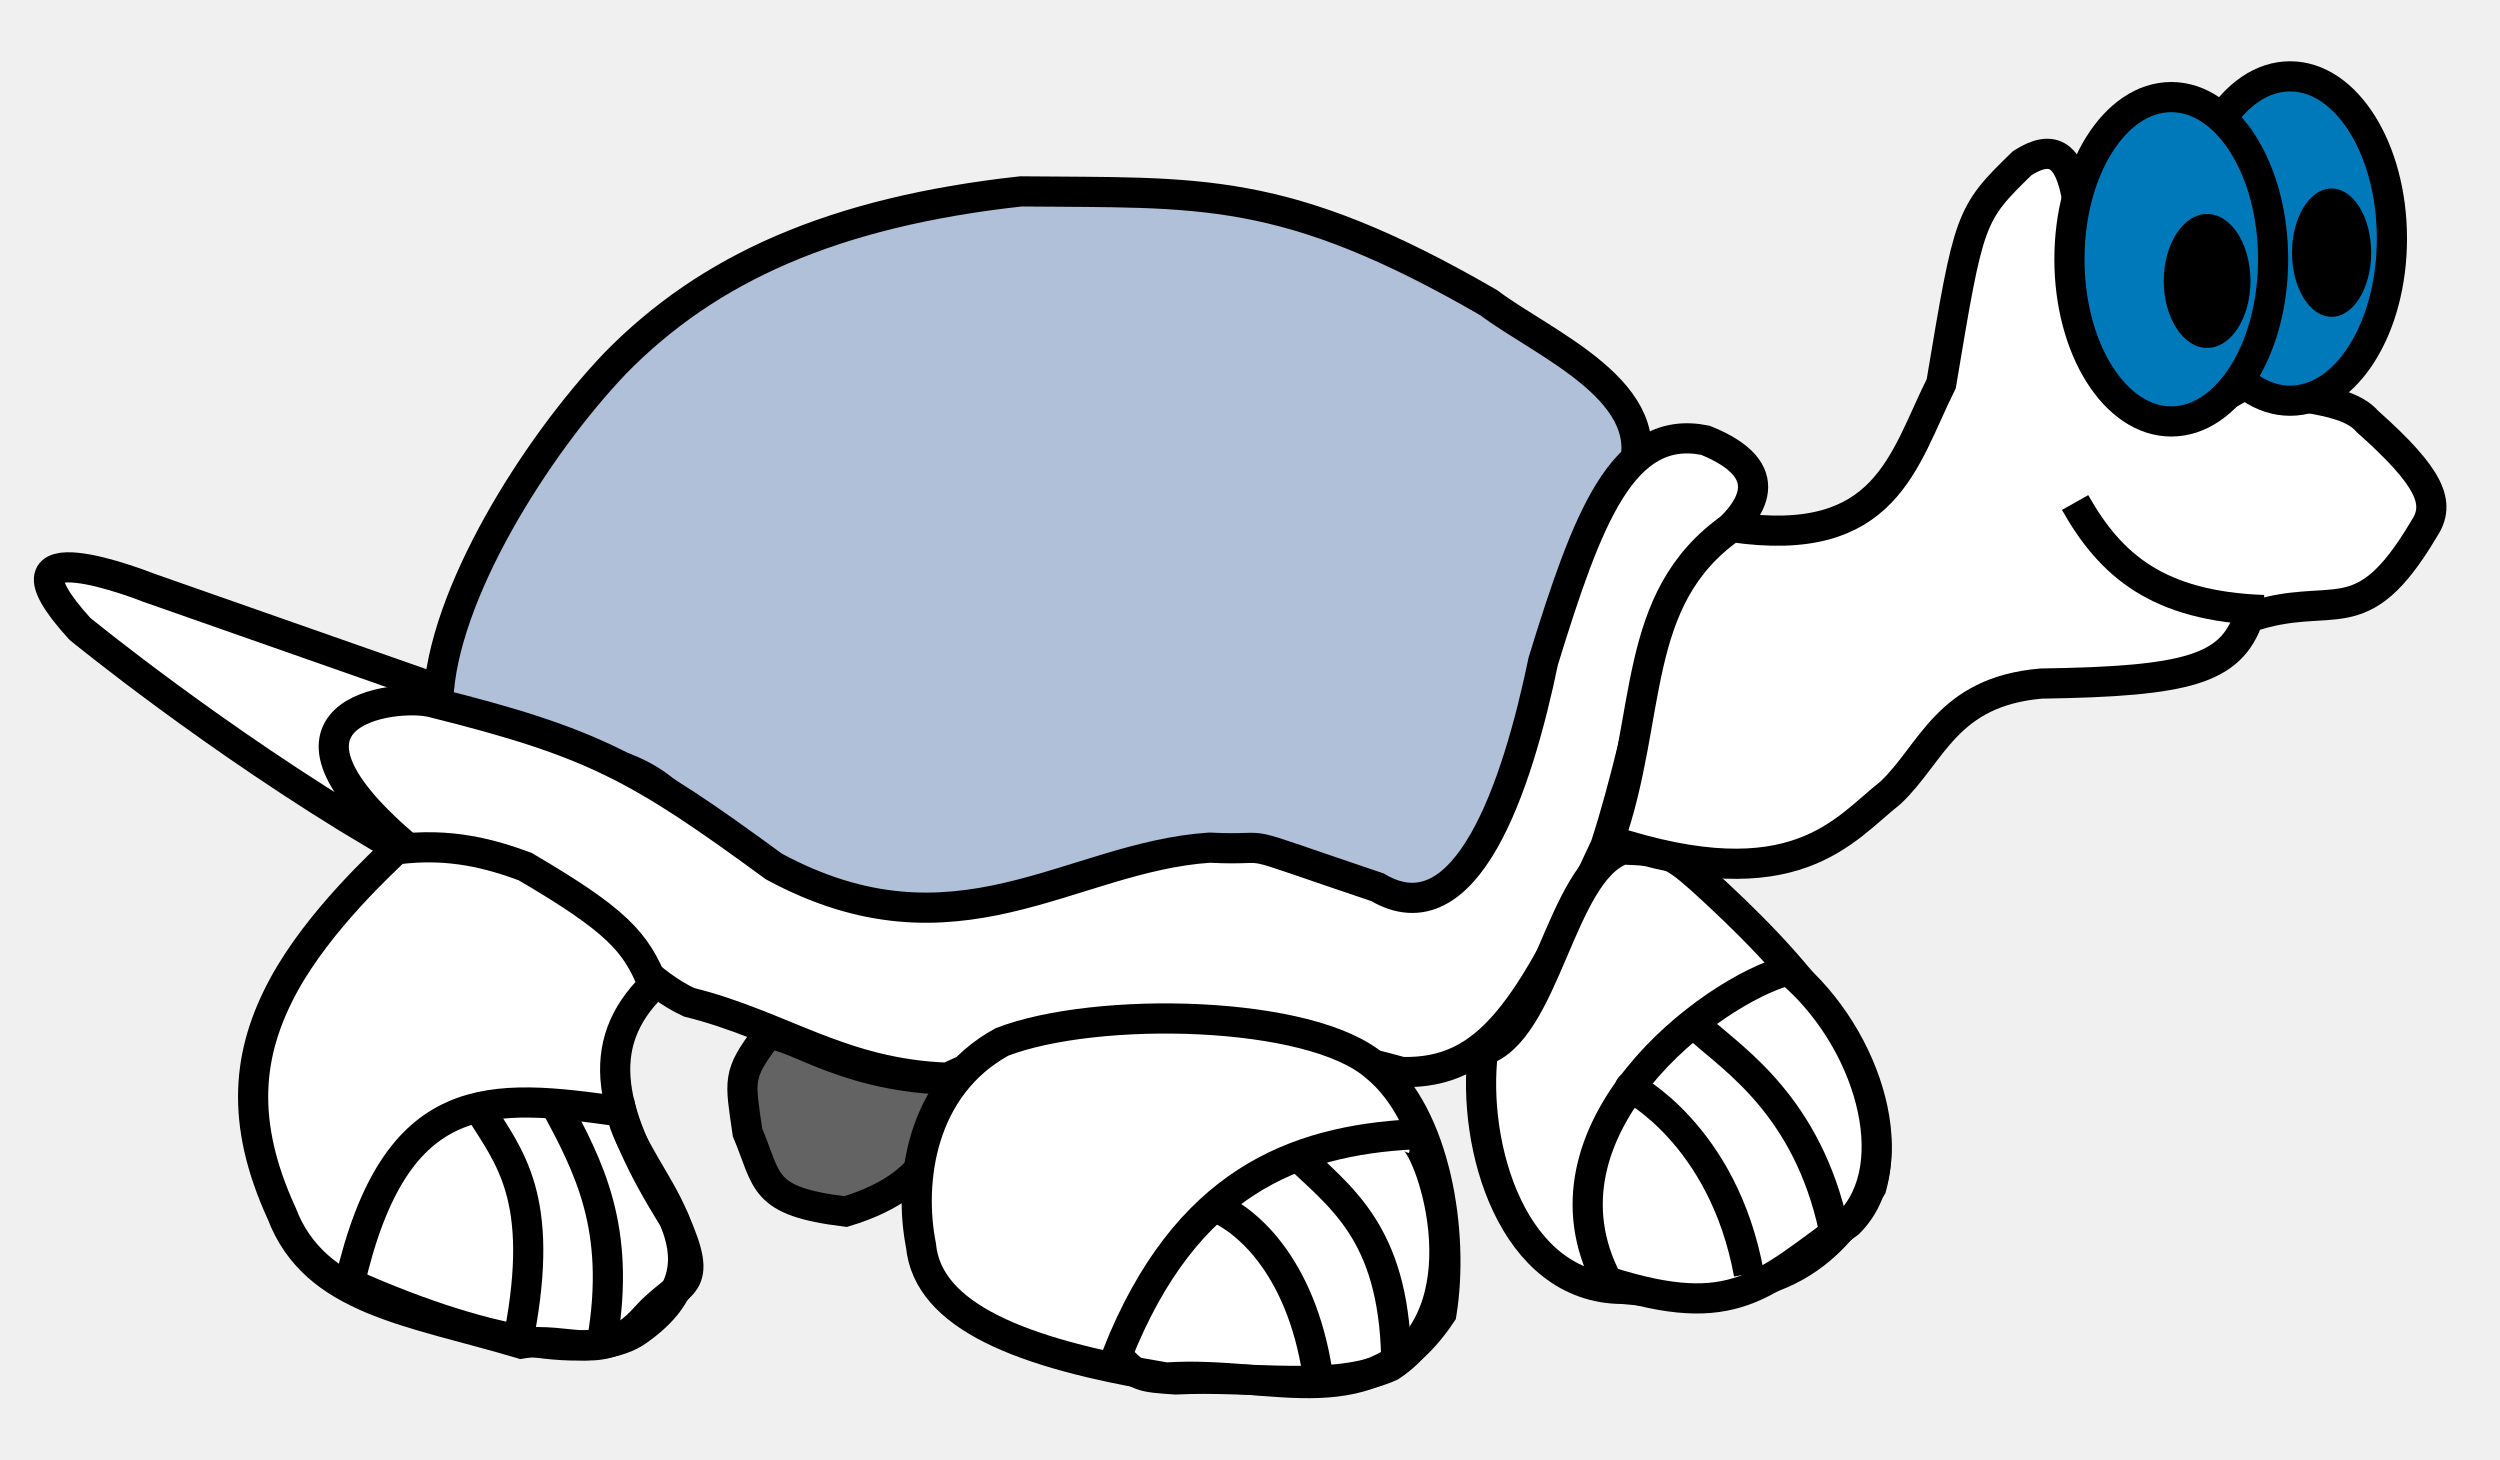
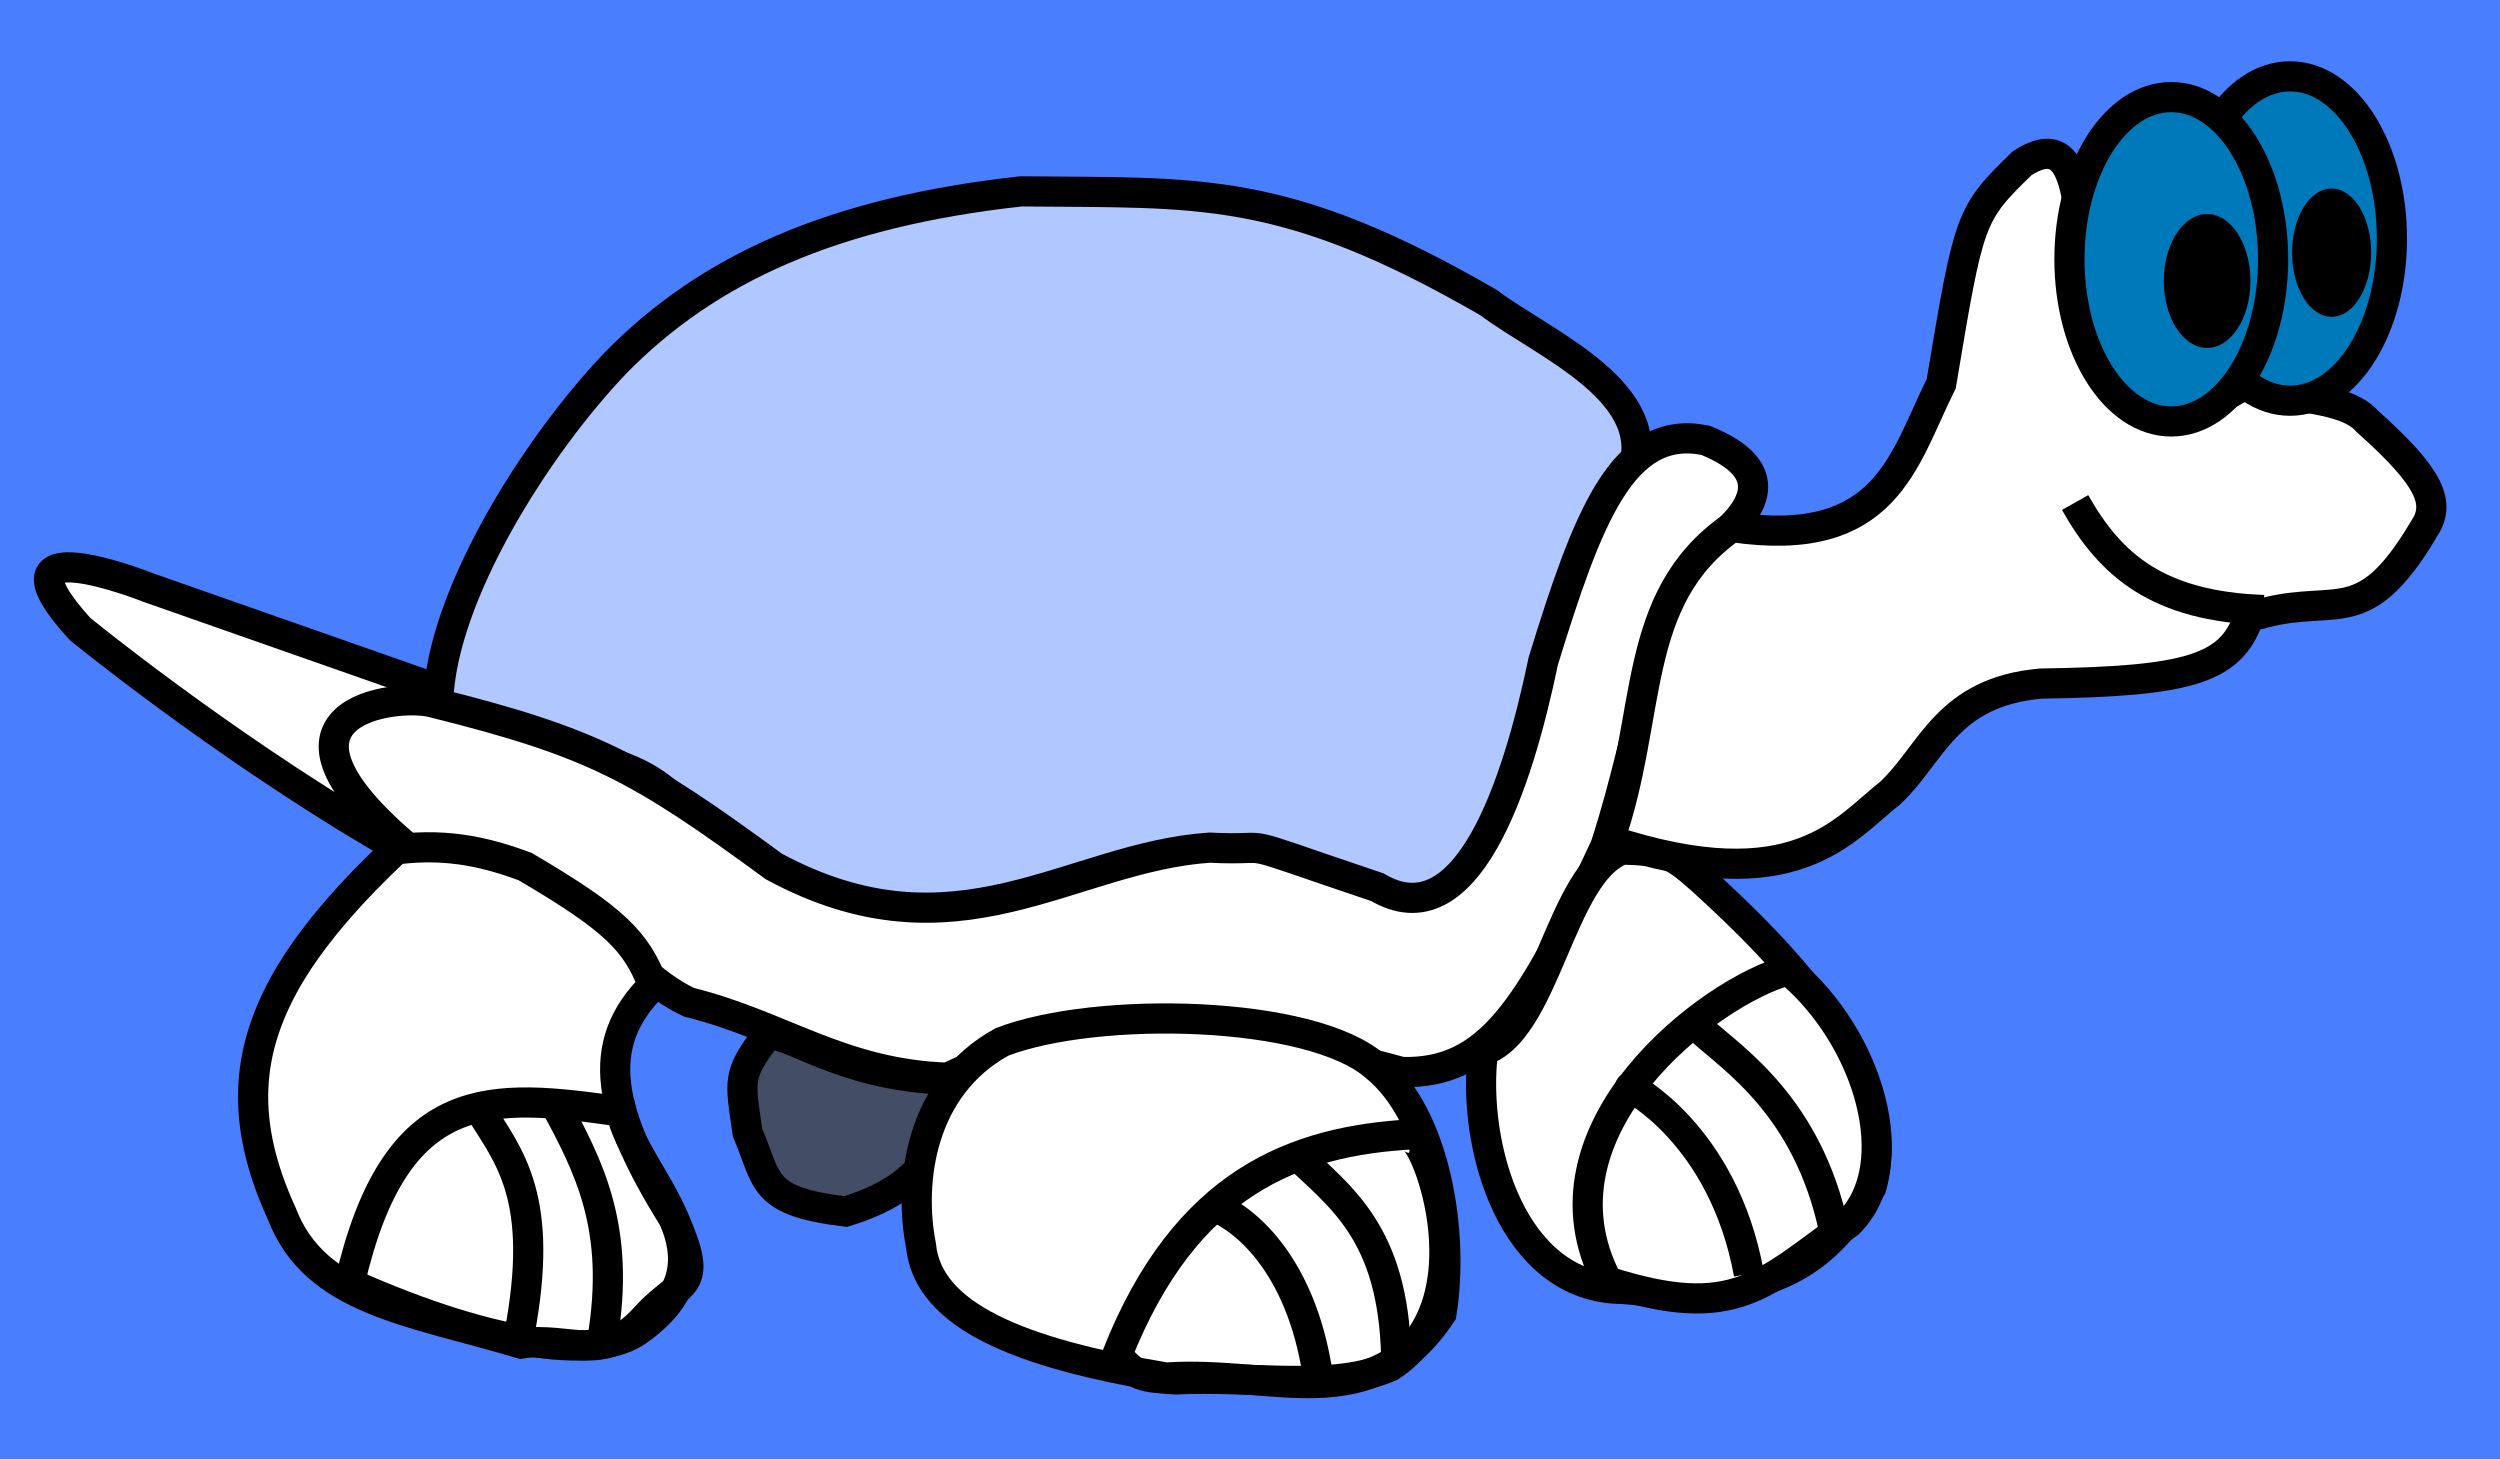
<svg xmlns="http://www.w3.org/2000/svg" height="48.359" width="82.856" id="svg1340" version="1.0">
  <defs id="defs1343" />
-   <rect y="0" x="0" height="48.359" width="82.856" id="rect11978" style="fill:none;fill-opacity:0" />
+   <rect y="0" x="0" height="48.359" width="82.856" id="rect11978" style="fill:#497fff;fill-opacity:1" />
  <path id="path3580" d="M 12.524,27.718 L 12.524,27.718 C 7.149,24.53 2.649,20.843 2.649,20.843 C -0.601,17.28 4.899,19.468 4.899,19.468 L 14.337,22.78 L 14.212,23.655 L 11.462,24.843 L 12.524,27.718 z " style="fill:#ffffff;fill-opacity:1;fill-rule:evenodd;stroke:#000000;stroke-width:1px;stroke-linecap:butt;stroke-linejoin:miter;stroke-opacity:1" />
-   <path id="path3584" d="M 20.399,12.03 C 23.462,8.905 27.587,7.03 33.837,6.343 C 39.774,6.405 42.524,6.093 49.337,10.03 C 51.149,11.405 55.212,13.03 54.024,15.843 C 52.149,19.53 52.087,19.28 51.149,22.655 C 50.212,26.03 50.962,25.718 49.837,27.28 C 47.837,29.405 49.274,29.28 46.712,30.405 C 42.774,28.78 43.524,29.093 41.337,28.78 C 37.587,28.468 37.587,28.343 32.899,30.593 C 29.774,31.093 32.212,31.343 29.024,30.968 C 21.399,27.218 23.399,26.03 19.524,25.093 C 15.649,24.155 14.899,24.968 14.524,23.218 C 14.649,19.718 17.774,14.78 20.399,12.03 z " style="fill:#809CC8;fill-opacity:0.567;fill-rule:evenodd;stroke:#000000;stroke-width:1px;stroke-linecap:butt;stroke-linejoin:miter;stroke-opacity:1" />
+   <path id="path3584" d="M 20.399,12.03 C 23.462,8.905 27.587,7.03 33.837,6.343 C 39.774,6.405 42.524,6.093 49.337,10.03 C 51.149,11.405 55.212,13.03 54.024,15.843 C 52.149,19.53 52.087,19.28 51.149,22.655 C 50.212,26.03 50.962,25.718 49.837,27.28 C 47.837,29.405 49.274,29.28 46.712,30.405 C 42.774,28.78 43.524,29.093 41.337,28.78 C 37.587,28.468 37.587,28.343 32.899,30.593 C 29.774,31.093 32.212,31.343 29.024,30.968 C 21.399,27.218 23.399,26.03 19.524,25.093 C 15.649,24.155 14.899,24.968 14.524,23.218 C 14.649,19.718 17.774,14.78 20.399,12.03 z " style="fill:#ffffff;fill-opacity:0.567;fill-rule:evenodd;stroke:#000000;stroke-width:1px;stroke-linecap:butt;stroke-linejoin:miter;stroke-opacity:1" />
  <path id="path3590" d="M 13.649,28.218 C 18.947,28.406 20.288,32.044 22.837,33.218 C 25.911,33.979 27.865,35.593 31.399,35.718 C 35.297,33.843 41.078,34.03 46.462,35.53 C 49.316,35.593 50.657,33.56 53.212,28.03 C 54.577,23.818 54.807,19.959 56.899,17.905 C 58.118,16.913 58.995,15.593 56.524,14.593 C 53.773,14.03 52.607,17.178 51.149,21.905 C 50.283,26.075 48.599,31.149 45.649,29.405 C 40.456,27.658 42.564,28.218 40.087,28.093 C 35.45,28.405 31.691,31.983 25.649,28.718 C 21.175,25.44 19.678,24.609 14.337,23.28 C 13.153,22.966 8.02,23.552 13.649,28.218 z " style="fill:#ffffff;fill-opacity:1;fill-rule:evenodd;stroke:#000000;stroke-width:1px;stroke-linecap:butt;stroke-linejoin:miter;stroke-opacity:1" />
  <path id="path3593" d="M 13.118,28.155 C 12.75,28.524 10.582,30.478 9.399,32.655 C 8.199,34.868 7.936,37.165 9.337,40.218 C 10.436,43.103 13.578,43.434 17.274,44.53 C 18.846,44.267 19.994,45.247 21.399,43.655 C 22.544,42.385 23.386,42.766 22.337,40.405 C 20.14,36.896 19.649,34.623 21.649,32.655 C 21.087,31.215 20.423,30.491 17.399,28.718 C 16.316,28.322 14.941,27.91 13.118,28.155" style="fill:#ffffff;fill-opacity:1;fill-rule:evenodd;stroke:#000000;stroke-width:1px;stroke-linecap:butt;stroke-linejoin:miter;stroke-opacity:1" />
  <path id="path3599" d="M 25.399,34.343 C 24.429,35.626 24.524,35.792 24.774,37.53 C 25.462,39.159 25.215,39.812 28.024,40.155 C 31.271,39.17 31.306,37.218 31.337,35.78 C 27.733,35.655 26.021,34.042 25.399,34.343 z " style="fill:#424242;fill-opacity:0.807;fill-rule:evenodd;stroke:#000000;stroke-width:1px;stroke-linecap:butt;stroke-linejoin:miter;stroke-opacity:1" />
  <path id="path3601" d="M 30.524,41.28 C 30.75,43.619 33.834,44.863 38.649,45.655 C 42.284,45.408 45.401,47.087 47.774,43.53 C 48.203,40.879 47.594,36.968 45.587,35.343 C 43.45,33.468 36.343,33.328 33.212,34.53 C 30.498,36.015 30.107,39.173 30.524,41.28 z " style="fill:#ffffff;fill-opacity:1;fill-rule:evenodd;stroke:#000000;stroke-width:1px;stroke-linecap:butt;stroke-linejoin:miter;stroke-opacity:1" />
  <path id="path3604" d="M 20.587,36.843 C 16.232,36.218 13.107,35.931 11.587,42.53 C 16.59,44.764 19.905,45.01 21.149,44.093 C 24.597,41.663 21.043,39.062 20.587,36.843 z " style="fill:none;fill-opacity:0.75;fill-rule:evenodd;stroke:#000000;stroke-width:1px;stroke-linecap:butt;stroke-linejoin:miter;stroke-opacity:1" />
  <path id="path3606" d="M 46.837,37.593 C 42.899,37.803 39.292,39.183 37.024,44.905 C 37.652,45.649 37.872,45.642 38.962,45.718 C 41.519,45.59 44.214,46.122 46.087,45.28 C 49.281,43.182 47.323,37.8 46.774,37.718" style="fill:none;fill-opacity:0.75;fill-rule:evenodd;stroke:#000000;stroke-width:1px;stroke-linecap:butt;stroke-linejoin:miter;stroke-opacity:1" />
  <path id="path3608" d="M 15.899,36.78 C 16.883,38.356 18.069,39.69 17.212,44.218" style="fill:none;fill-opacity:0.75;fill-rule:evenodd;stroke:#000000;stroke-width:1px;stroke-linecap:butt;stroke-linejoin:miter;stroke-opacity:1" />
  <path id="path3610" d="M 18.399,36.593 C 19.516,38.672 20.587,40.691 19.962,44.405" style="fill:none;fill-opacity:0.75;fill-rule:evenodd;stroke:#000000;stroke-width:1px;stroke-linecap:butt;stroke-linejoin:miter;stroke-opacity:1" />
  <path id="path3612" d="M 40.024,39.905 C 41.403,40.359 43.246,42.166 43.712,45.843" style="fill:none;fill-opacity:0.75;fill-rule:evenodd;stroke:#000000;stroke-width:1px;stroke-linecap:butt;stroke-linejoin:miter;stroke-opacity:1" />
  <path id="path3614" d="M 42.837,38.155 C 44.42,39.674 46.174,40.816 46.274,44.968" style="fill:none;fill-opacity:0.75;fill-rule:evenodd;stroke:#000000;stroke-width:1px;stroke-linecap:butt;stroke-linejoin:miter;stroke-opacity:1" />
  <path id="path3616" d="M 49.149,34.843 C 48.763,37.984 50.122,42.703 53.774,42.718 C 59.339,43.291 60.721,41.298 62.024,39.343 C 63.047,35.604 59.149,31.655 56.399,29.155 C 55.304,28.177 55.14,28.218 53.774,28.155 C 51.689,28.905 51.227,34.265 49.087,34.843" style="fill:#ffffff;fill-opacity:1;fill-rule:evenodd;stroke:#000000;stroke-width:1px;stroke-linecap:butt;stroke-linejoin:miter;stroke-opacity:1" />
  <path id="path3618" d="M 53.274,42.468 C 57.5,43.818 58.412,42.58 61.274,40.53 C 63.18,38.624 61.959,34.402 59.274,32.155 C 56.701,32.831 50.626,37.444 53.274,42.468 z " style="fill:#ffffff;fill-opacity:1;fill-rule:evenodd;stroke:#000000;stroke-width:1px;stroke-linecap:butt;stroke-linejoin:miter;stroke-opacity:1" />
  <path id="path3620" d="M 54.024,36.03 C 54.004,36.009 57.116,37.586 57.962,42.218" style="fill:none;fill-opacity:0.75;fill-rule:evenodd;stroke:#000000;stroke-width:1px;stroke-linecap:butt;stroke-linejoin:miter;stroke-opacity:1" />
  <path id="path3622" d="M 56.399,34.155 C 57.492,35.137 59.903,36.695 60.774,40.718" style="fill:none;fill-opacity:0.75;fill-rule:evenodd;stroke:#000000;stroke-width:1px;stroke-linecap:butt;stroke-linejoin:miter;stroke-opacity:1" />
  <path id="path3624" d="M 64.337,12.718 C 65.264,7.176 65.271,7.11 67.024,5.405 C 71.119,2.787 66.189,17.958 74.649,12.593 C 75.064,13.291 77.626,12.981 78.462,13.968 C 80.575,15.849 80.899,16.688 80.337,17.53 C 78.212,21.115 77.37,19.497 74.524,20.468 C 73.93,22.187 72.501,22.583 67.649,22.655 C 64.502,22.926 64.036,24.98 62.649,26.28 C 61.123,27.474 59.507,29.867 53.337,27.843 C 54.786,23.72 54.006,19.84 57.399,17.468 C 62.533,18.227 63.075,15.241 64.337,12.718 z " style="fill:#ffffff;fill-opacity:1;fill-rule:evenodd;stroke:#000000;stroke-width:1px;stroke-linecap:butt;stroke-linejoin:miter;stroke-opacity:1" />
  <path id="path3626" d="M 68.774,16.655 C 69.956,18.753 71.531,20.093 75.024,20.218" style="fill:none;fill-opacity:0.75;fill-rule:evenodd;stroke:#000000;stroke-width:1px;stroke-linecap:butt;stroke-linejoin:miter;stroke-opacity:1" />
  <path transform="translate(1.461864,-9.519647)" d="M 77.812 17.425 A 3.375 5.375 0 1 1  71.062,17.425 A 3.375 5.375 0 1 1  77.812 17.425 z" id="path3628" style="fill:#0079bb;fill-opacity:1;fill-rule:evenodd;stroke:#000000;stroke-width:1px;stroke-linecap:butt;stroke-linejoin:miter;stroke-opacity:1" />
  <path transform="translate(-2.475636,-8.832147)" d="M 77.812 17.425 A 3.375 5.375 0 1 1  71.062,17.425 A 3.375 5.375 0 1 1  77.812 17.425 z" id="path5148" style="fill:#0079bb;fill-opacity:1;fill-rule:evenodd;stroke:#000000;stroke-width:1px;stroke-linecap:butt;stroke-linejoin:miter;stroke-opacity:1" />
  <path transform="matrix(1.769231,0,0,2.028571,-33.8891,-19.76004)" d="M 61.312 14.331 A 0.812 1.094 0 1 1  59.688,14.331 A 0.812 1.094 0 1 1  61.312 14.331 z" id="path5150" style="fill:#000000;fill-opacity:1" />
  <path transform="matrix(1.615385,0,0,1.942857,-20.45641,-19.46917)" d="M 61.312 14.331 A 0.812 1.094 0 1 1  59.688,14.331 A 0.812 1.094 0 1 1  61.312 14.331 z" id="path5912" style="fill:#000000;fill-opacity:1" />
</svg>
